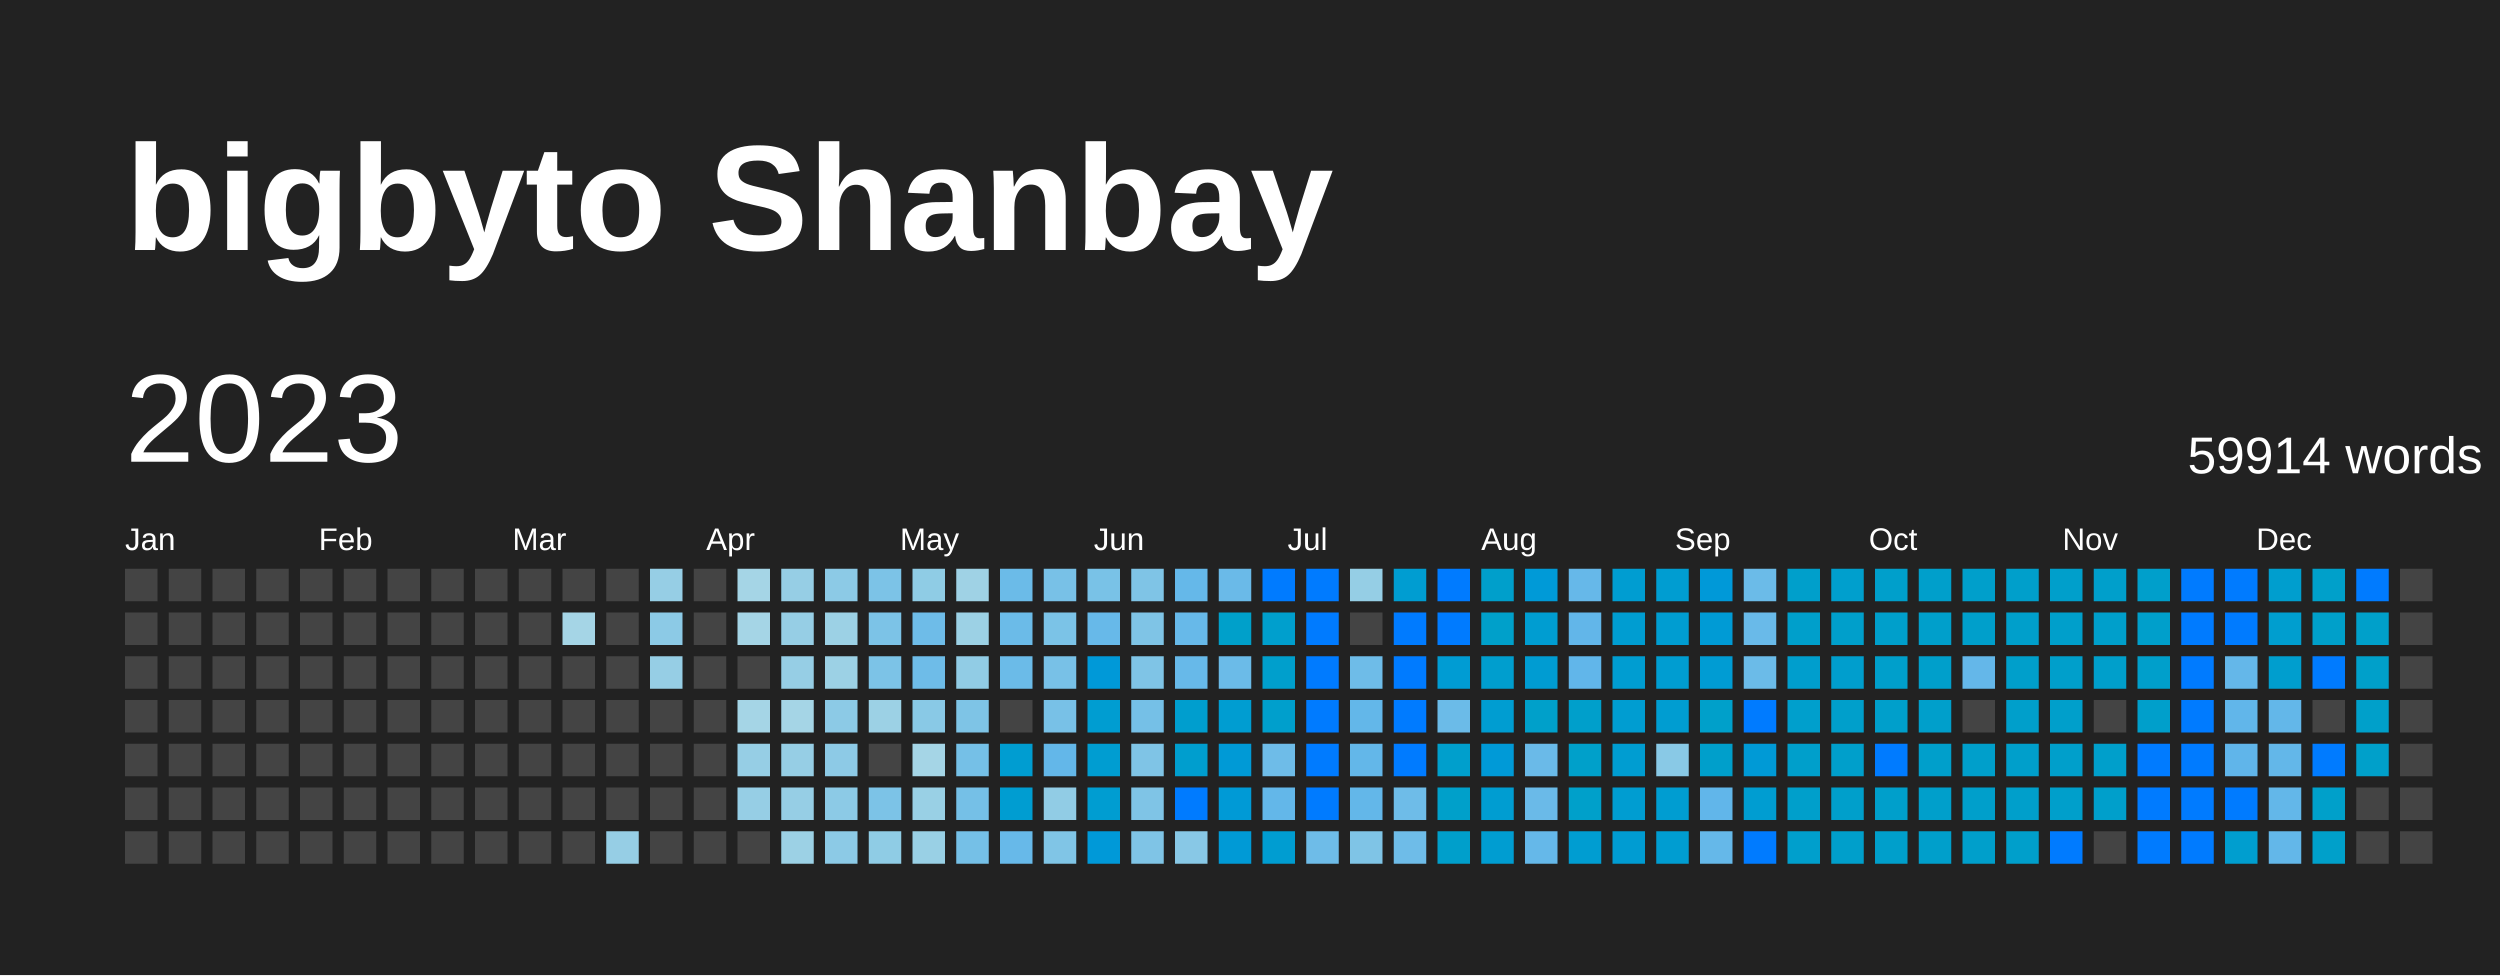
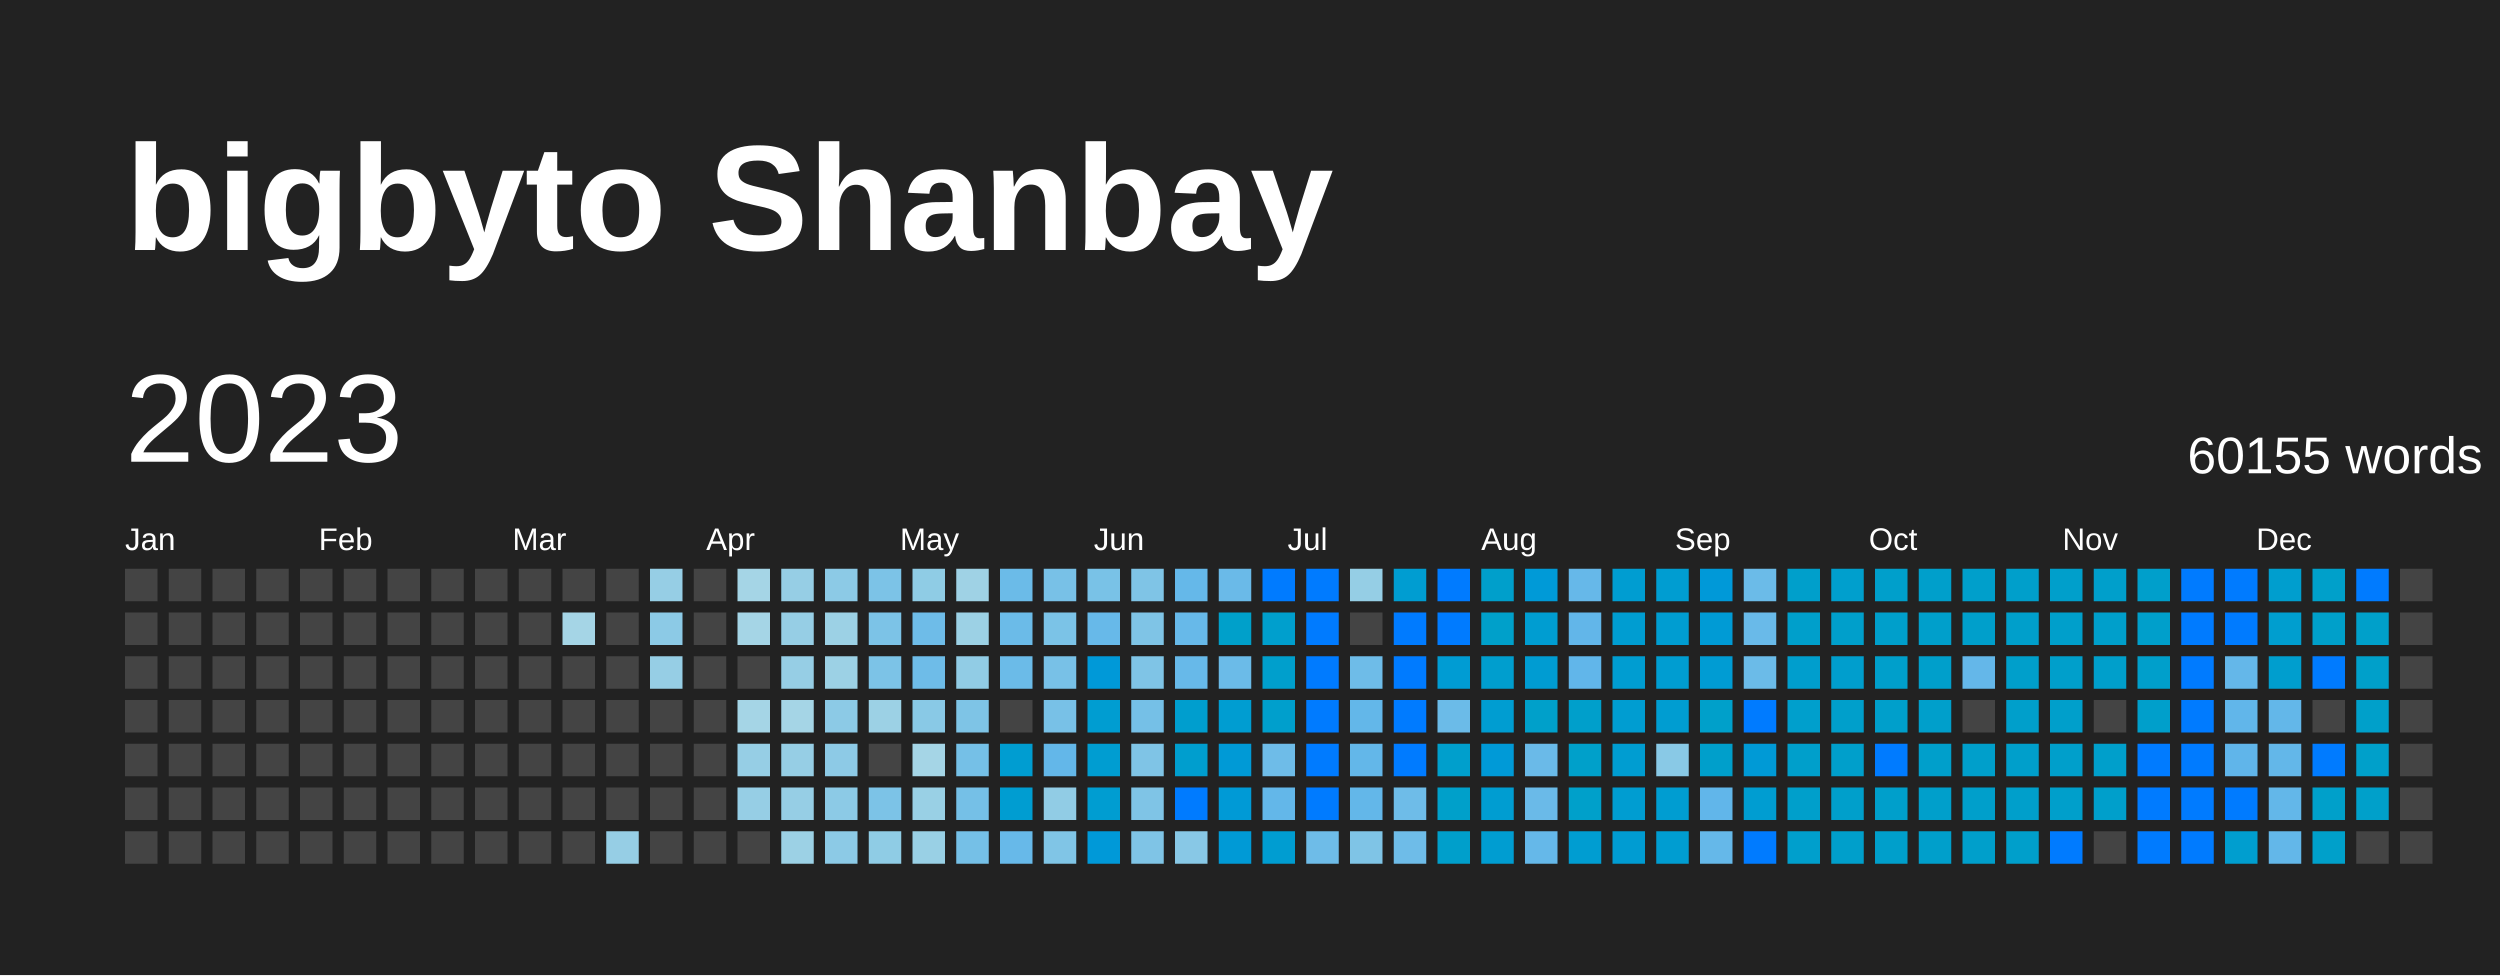
<svg xmlns="http://www.w3.org/2000/svg" baseProfile="full" height="78mm" version="1.1" viewBox="0,0,200,78" width="200mm">
  <defs />
  <rect fill="#222222" height="78" width="200" x="0" y="0" />
  <text fill="#FFFFFF" style="font-size:12px; font-family:Arial; font-weight:bold;" x="10" y="20">bigbyto Shanbay</text>
  <text dominant-baseline="hanging" fill="#FFFFFF" style="font-size:10.0px; font-family:Arial;" x="10" y="30">2023</text>
-   <text dominant-baseline="hanging" fill="#FFFFFF" style="font-size:4.125px; font-family:Arial;" x="175" y="35">59914 words</text>
+   <text dominant-baseline="hanging" fill="#FFFFFF" style="font-size:4.125px; font-family:Arial;" x="175" y="35">60155 words</text>
  <text fill="#FFFFFF" style="font-size:2.5px; font-family:Arial" x="10.0" y="44">Jan</text>
  <text fill="#FFFFFF" style="font-size:2.5px; font-family:Arial" x="25.5" y="44">Feb</text>
  <text fill="#FFFFFF" style="font-size:2.5px; font-family:Arial" x="41.0" y="44">Mar</text>
  <text fill="#FFFFFF" style="font-size:2.5px; font-family:Arial" x="56.5" y="44">Apr</text>
  <text fill="#FFFFFF" style="font-size:2.5px; font-family:Arial" x="72.0" y="44">May</text>
  <text fill="#FFFFFF" style="font-size:2.5px; font-family:Arial" x="87.5" y="44">Jun</text>
  <text fill="#FFFFFF" style="font-size:2.5px; font-family:Arial" x="103.0" y="44">Jul</text>
  <text fill="#FFFFFF" style="font-size:2.5px; font-family:Arial" x="118.5" y="44">Aug</text>
  <text fill="#FFFFFF" style="font-size:2.5px; font-family:Arial" x="134.0" y="44">Sep</text>
  <text fill="#FFFFFF" style="font-size:2.5px; font-family:Arial" x="149.5" y="44">Oct</text>
  <text fill="#FFFFFF" style="font-size:2.5px; font-family:Arial" x="165.0" y="44">Nov</text>
  <text fill="#FFFFFF" style="font-size:2.5px; font-family:Arial" x="180.5" y="44">Dec</text>
  <rect fill="#444444" height="2.6" width="2.6" x="10.0" y="45.5" />
  <rect fill="#444444" height="2.6" width="2.6" x="10.0" y="49.0" />
  <rect fill="#444444" height="2.6" width="2.6" x="10.0" y="52.5" />
  <rect fill="#444444" height="2.6" width="2.6" x="10.0" y="56.0" />
  <rect fill="#444444" height="2.6" width="2.6" x="10.0" y="59.5" />
  <rect fill="#444444" height="2.6" width="2.6" x="10.0" y="63.0" />
  <rect fill="#444444" height="2.6" width="2.6" x="10.0" y="66.5" />
  <rect fill="#444444" height="2.6" width="2.6" x="13.5" y="45.5" />
  <rect fill="#444444" height="2.6" width="2.6" x="13.5" y="49.0" />
  <rect fill="#444444" height="2.6" width="2.6" x="13.5" y="52.5" />
  <rect fill="#444444" height="2.6" width="2.6" x="13.5" y="56.0" />
  <rect fill="#444444" height="2.6" width="2.6" x="13.5" y="59.5" />
  <rect fill="#444444" height="2.6" width="2.6" x="13.5" y="63.0" />
  <rect fill="#444444" height="2.6" width="2.6" x="13.5" y="66.5" />
  <rect fill="#444444" height="2.6" width="2.6" x="17.0" y="45.5" />
  <rect fill="#444444" height="2.6" width="2.6" x="17.0" y="49.0" />
  <rect fill="#444444" height="2.6" width="2.6" x="17.0" y="52.5" />
  <rect fill="#444444" height="2.6" width="2.6" x="17.0" y="56.0" />
  <rect fill="#444444" height="2.6" width="2.6" x="17.0" y="59.5" />
  <rect fill="#444444" height="2.6" width="2.6" x="17.0" y="63.0" />
  <rect fill="#444444" height="2.6" width="2.6" x="17.0" y="66.5" />
  <rect fill="#444444" height="2.6" width="2.6" x="20.5" y="45.5" />
  <rect fill="#444444" height="2.6" width="2.6" x="20.5" y="49.0" />
  <rect fill="#444444" height="2.6" width="2.6" x="20.5" y="52.5" />
  <rect fill="#444444" height="2.6" width="2.6" x="20.5" y="56.0" />
  <rect fill="#444444" height="2.6" width="2.6" x="20.5" y="59.5" />
  <rect fill="#444444" height="2.6" width="2.6" x="20.5" y="63.0" />
  <rect fill="#444444" height="2.6" width="2.6" x="20.5" y="66.5" />
  <rect fill="#444444" height="2.6" width="2.6" x="24.0" y="45.5" />
  <rect fill="#444444" height="2.6" width="2.6" x="24.0" y="49.0" />
  <rect fill="#444444" height="2.6" width="2.6" x="24.0" y="52.5" />
  <rect fill="#444444" height="2.6" width="2.6" x="24.0" y="56.0" />
  <rect fill="#444444" height="2.6" width="2.6" x="24.0" y="59.5" />
  <rect fill="#444444" height="2.6" width="2.6" x="24.0" y="63.0" />
  <rect fill="#444444" height="2.6" width="2.6" x="24.0" y="66.5" />
  <rect fill="#444444" height="2.6" width="2.6" x="27.5" y="45.5" />
  <rect fill="#444444" height="2.6" width="2.6" x="27.5" y="49.0" />
  <rect fill="#444444" height="2.6" width="2.6" x="27.5" y="52.5" />
  <rect fill="#444444" height="2.6" width="2.6" x="27.5" y="56.0" />
  <rect fill="#444444" height="2.6" width="2.6" x="27.5" y="59.5" />
  <rect fill="#444444" height="2.6" width="2.6" x="27.5" y="63.0" />
  <rect fill="#444444" height="2.6" width="2.6" x="27.5" y="66.5" />
  <rect fill="#444444" height="2.6" width="2.6" x="31.0" y="45.5" />
  <rect fill="#444444" height="2.6" width="2.6" x="31.0" y="49.0" />
  <rect fill="#444444" height="2.6" width="2.6" x="31.0" y="52.5" />
  <rect fill="#444444" height="2.6" width="2.6" x="31.0" y="56.0" />
  <rect fill="#444444" height="2.6" width="2.6" x="31.0" y="59.5" />
  <rect fill="#444444" height="2.6" width="2.6" x="31.0" y="63.0" />
  <rect fill="#444444" height="2.6" width="2.6" x="31.0" y="66.5" />
  <rect fill="#444444" height="2.6" width="2.6" x="34.5" y="45.5" />
  <rect fill="#444444" height="2.6" width="2.6" x="34.5" y="49.0" />
  <rect fill="#444444" height="2.6" width="2.6" x="34.5" y="52.5" />
  <rect fill="#444444" height="2.6" width="2.6" x="34.5" y="56.0" />
  <rect fill="#444444" height="2.6" width="2.6" x="34.5" y="59.5" />
  <rect fill="#444444" height="2.6" width="2.6" x="34.5" y="63.0" />
  <rect fill="#444444" height="2.6" width="2.6" x="34.5" y="66.5" />
  <rect fill="#444444" height="2.6" width="2.6" x="38.0" y="45.5" />
  <rect fill="#444444" height="2.6" width="2.6" x="38.0" y="49.0" />
  <rect fill="#444444" height="2.6" width="2.6" x="38.0" y="52.5" />
  <rect fill="#444444" height="2.6" width="2.6" x="38.0" y="56.0" />
  <rect fill="#444444" height="2.6" width="2.6" x="38.0" y="59.5" />
  <rect fill="#444444" height="2.6" width="2.6" x="38.0" y="63.0" />
  <rect fill="#444444" height="2.6" width="2.6" x="38.0" y="66.5" />
  <rect fill="#444444" height="2.6" width="2.6" x="41.5" y="45.5" />
  <rect fill="#444444" height="2.6" width="2.6" x="41.5" y="49.0" />
  <rect fill="#444444" height="2.6" width="2.6" x="41.5" y="52.5" />
  <rect fill="#444444" height="2.6" width="2.6" x="41.5" y="56.0" />
  <rect fill="#444444" height="2.6" width="2.6" x="41.5" y="59.5" />
  <rect fill="#444444" height="2.6" width="2.6" x="41.5" y="63.0" />
  <rect fill="#444444" height="2.6" width="2.6" x="41.5" y="66.5" />
  <rect fill="#444444" height="2.6" width="2.6" x="45.0" y="45.5" />
  <rect fill="#a5d5e6" height="2.6" width="2.6" x="45.0" y="49.0" />
  <rect fill="#444444" height="2.6" width="2.6" x="45.0" y="52.5" />
  <rect fill="#444444" height="2.6" width="2.6" x="45.0" y="56.0" />
  <rect fill="#444444" height="2.6" width="2.6" x="45.0" y="59.5" />
  <rect fill="#444444" height="2.6" width="2.6" x="45.0" y="63.0" />
  <rect fill="#444444" height="2.6" width="2.6" x="45.0" y="66.5" />
  <rect fill="#444444" height="2.6" width="2.6" x="48.5" y="45.5" />
  <rect fill="#444444" height="2.6" width="2.6" x="48.5" y="49.0" />
  <rect fill="#444444" height="2.6" width="2.6" x="48.5" y="52.5" />
  <rect fill="#444444" height="2.6" width="2.6" x="48.5" y="56.0" />
  <rect fill="#444444" height="2.6" width="2.6" x="48.5" y="59.5" />
  <rect fill="#444444" height="2.6" width="2.6" x="48.5" y="63.0" />
  <rect fill="#96cee5" height="2.6" width="2.6" x="48.5" y="66.5" />
  <rect fill="#96cee5" height="2.6" width="2.6" x="52.0" y="45.5" />
  <rect fill="#8ccae6" height="2.6" width="2.6" x="52.0" y="49.0" />
  <rect fill="#96cee5" height="2.6" width="2.6" x="52.0" y="52.5" />
  <rect fill="#444444" height="2.6" width="2.6" x="52.0" y="56.0" />
  <rect fill="#444444" height="2.6" width="2.6" x="52.0" y="59.5" />
  <rect fill="#444444" height="2.6" width="2.6" x="52.0" y="63.0" />
  <rect fill="#444444" height="2.6" width="2.6" x="52.0" y="66.5" />
  <rect fill="#444444" height="2.6" width="2.6" x="55.5" y="45.5" />
  <rect fill="#444444" height="2.6" width="2.6" x="55.5" y="49.0" />
  <rect fill="#444444" height="2.6" width="2.6" x="55.5" y="52.5" />
  <rect fill="#444444" height="2.6" width="2.6" x="55.5" y="56.0" />
  <rect fill="#444444" height="2.6" width="2.6" x="55.5" y="59.5" />
  <rect fill="#444444" height="2.6" width="2.6" x="55.5" y="63.0" />
  <rect fill="#444444" height="2.6" width="2.6" x="55.5" y="66.5" />
  <rect fill="#a5d5e6" height="2.6" width="2.6" x="59.0" y="45.5" />
  <rect fill="#a5d5e6" height="2.6" width="2.6" x="59.0" y="49.0" />
  <rect fill="#444444" height="2.6" width="2.6" x="59.0" y="52.5" />
  <rect fill="#a5d5e6" height="2.6" width="2.6" x="59.0" y="56.0" />
  <rect fill="#96cee5" height="2.6" width="2.6" x="59.0" y="59.5" />
  <rect fill="#96cee5" height="2.6" width="2.6" x="59.0" y="63.0" />
  <rect fill="#444444" height="2.6" width="2.6" x="59.0" y="66.5" />
  <rect fill="#96cee5" height="2.6" width="2.6" x="62.5" y="45.5" />
  <rect fill="#96cee5" height="2.6" width="2.6" x="62.5" y="49.0" />
  <rect fill="#96cee5" height="2.6" width="2.6" x="62.5" y="52.5" />
  <rect fill="#a5d5e6" height="2.6" width="2.6" x="62.5" y="56.0" />
  <rect fill="#96cee5" height="2.6" width="2.6" x="62.5" y="59.5" />
  <rect fill="#96cee5" height="2.6" width="2.6" x="62.5" y="63.0" />
  <rect fill="#9cd1e5" height="2.6" width="2.6" x="62.5" y="66.5" />
  <rect fill="#8ccae6" height="2.6" width="2.6" x="66.0" y="45.5" />
  <rect fill="#9cd1e5" height="2.6" width="2.6" x="66.0" y="49.0" />
  <rect fill="#9cd1e5" height="2.6" width="2.6" x="66.0" y="52.5" />
  <rect fill="#8ccae6" height="2.6" width="2.6" x="66.0" y="56.0" />
  <rect fill="#8dcae6" height="2.6" width="2.6" x="66.0" y="59.5" />
  <rect fill="#8ccae6" height="2.6" width="2.6" x="66.0" y="63.0" />
  <rect fill="#8ccae6" height="2.6" width="2.6" x="66.0" y="66.5" />
  <rect fill="#7cc3e7" height="2.6" width="2.6" x="69.5" y="45.5" />
  <rect fill="#7cc3e7" height="2.6" width="2.6" x="69.5" y="49.0" />
  <rect fill="#7cc3e7" height="2.6" width="2.6" x="69.5" y="52.5" />
  <rect fill="#9cd1e5" height="2.6" width="2.6" x="69.5" y="56.0" />
  <rect fill="#444444" height="2.6" width="2.6" x="69.5" y="59.5" />
  <rect fill="#7cc3e7" height="2.6" width="2.6" x="69.5" y="63.0" />
  <rect fill="#8fcce5" height="2.6" width="2.6" x="69.5" y="66.5" />
  <rect fill="#8fcce5" height="2.6" width="2.6" x="73.0" y="45.5" />
  <rect fill="#6ebce8" height="2.6" width="2.6" x="73.0" y="49.0" />
  <rect fill="#6ebce8" height="2.6" width="2.6" x="73.0" y="52.5" />
  <rect fill="#89c9e6" height="2.6" width="2.6" x="73.0" y="56.0" />
  <rect fill="#a5d5e6" height="2.6" width="2.6" x="73.0" y="59.5" />
  <rect fill="#99d0e5" height="2.6" width="2.6" x="73.0" y="63.0" />
  <rect fill="#99d0e5" height="2.6" width="2.6" x="73.0" y="66.5" />
  <rect fill="#9fd2e5" height="2.6" width="2.6" x="76.5" y="45.5" />
  <rect fill="#9cd1e5" height="2.6" width="2.6" x="76.5" y="49.0" />
  <rect fill="#91cce5" height="2.6" width="2.6" x="76.5" y="52.5" />
  <rect fill="#7ec4e6" height="2.6" width="2.6" x="76.5" y="56.0" />
  <rect fill="#75c0e7" height="2.6" width="2.6" x="76.5" y="59.5" />
  <rect fill="#75c0e7" height="2.6" width="2.6" x="76.5" y="63.0" />
  <rect fill="#75c0e7" height="2.6" width="2.6" x="76.5" y="66.5" />
  <rect fill="#6bbbe8" height="2.6" width="2.6" x="80.0" y="45.5" />
  <rect fill="#6bbbe8" height="2.6" width="2.6" x="80.0" y="49.0" />
  <rect fill="#6bbbe8" height="2.6" width="2.6" x="80.0" y="52.5" />
  <rect fill="#444444" height="2.6" width="2.6" x="80.0" y="56.0" />
  <rect fill="#009dd1" height="2.6" width="2.6" x="80.0" y="59.5" />
  <rect fill="#009dd1" height="2.6" width="2.6" x="80.0" y="63.0" />
  <rect fill="#67b9e9" height="2.6" width="2.6" x="80.0" y="66.5" />
  <rect fill="#78c1e7" height="2.6" width="2.6" x="83.5" y="45.5" />
  <rect fill="#7bc3e7" height="2.6" width="2.6" x="83.5" y="49.0" />
  <rect fill="#78c1e7" height="2.6" width="2.6" x="83.5" y="52.5" />
  <rect fill="#78c1e7" height="2.6" width="2.6" x="83.5" y="56.0" />
  <rect fill="#63b7e9" height="2.6" width="2.6" x="83.5" y="59.5" />
  <rect fill="#91cce5" height="2.6" width="2.6" x="83.5" y="63.0" />
  <rect fill="#80c5e6" height="2.6" width="2.6" x="83.5" y="66.5" />
  <rect fill="#79c2e7" height="2.6" width="2.6" x="87.0" y="45.5" />
  <rect fill="#67b9e9" height="2.6" width="2.6" x="87.0" y="49.0" />
  <rect fill="#0099d8" height="2.6" width="2.6" x="87.0" y="52.5" />
  <rect fill="#009dd1" height="2.6" width="2.6" x="87.0" y="56.0" />
  <rect fill="#009dd1" height="2.6" width="2.6" x="87.0" y="59.5" />
  <rect fill="#009dd1" height="2.6" width="2.6" x="87.0" y="63.0" />
  <rect fill="#0099d8" height="2.6" width="2.6" x="87.0" y="66.5" />
  <rect fill="#7fc4e6" height="2.6" width="2.6" x="90.5" y="45.5" />
  <rect fill="#7fc4e6" height="2.6" width="2.6" x="90.5" y="49.0" />
  <rect fill="#7fc4e6" height="2.6" width="2.6" x="90.5" y="52.5" />
  <rect fill="#75c0e7" height="2.6" width="2.6" x="90.5" y="56.0" />
  <rect fill="#7fc4e6" height="2.6" width="2.6" x="90.5" y="59.5" />
  <rect fill="#7fc4e6" height="2.6" width="2.6" x="90.5" y="63.0" />
  <rect fill="#7fc4e6" height="2.6" width="2.6" x="90.5" y="66.5" />
  <rect fill="#65b8e9" height="2.6" width="2.6" x="94.0" y="45.5" />
  <rect fill="#67b9e9" height="2.6" width="2.6" x="94.0" y="49.0" />
  <rect fill="#67b9e9" height="2.6" width="2.6" x="94.0" y="52.5" />
  <rect fill="#009ece" height="2.6" width="2.6" x="94.0" y="56.0" />
  <rect fill="#009ece" height="2.6" width="2.6" x="94.0" y="59.5" />
  <rect fill="#007BFF" height="2.6" width="2.6" x="94.0" y="63.0" />
  <rect fill="#88c8e6" height="2.6" width="2.6" x="94.0" y="66.5" />
  <rect fill="#6abae8" height="2.6" width="2.6" x="97.5" y="45.5" />
  <rect fill="#00a0ca" height="2.6" width="2.6" x="97.5" y="49.0" />
  <rect fill="#6bbbe8" height="2.6" width="2.6" x="97.5" y="52.5" />
  <rect fill="#009dd1" height="2.6" width="2.6" x="97.5" y="56.0" />
  <rect fill="#009ad6" height="2.6" width="2.6" x="97.5" y="59.5" />
  <rect fill="#009ad6" height="2.6" width="2.6" x="97.5" y="63.0" />
  <rect fill="#009ad6" height="2.6" width="2.6" x="97.5" y="66.5" />
  <rect fill="#007BFF" height="2.6" width="2.6" x="101.0" y="45.5" />
  <rect fill="#009fcd" height="2.6" width="2.6" x="101.0" y="49.0" />
  <rect fill="#009fcc" height="2.6" width="2.6" x="101.0" y="52.5" />
  <rect fill="#009fcc" height="2.6" width="2.6" x="101.0" y="56.0" />
  <rect fill="#6ebce8" height="2.6" width="2.6" x="101.0" y="59.5" />
  <rect fill="#63b7e9" height="2.6" width="2.6" x="101.0" y="63.0" />
  <rect fill="#009dd1" height="2.6" width="2.6" x="101.0" y="66.5" />
  <rect fill="#007BFF" height="2.6" width="2.6" x="104.5" y="45.5" />
  <rect fill="#007BFF" height="2.6" width="2.6" x="104.5" y="49.0" />
  <rect fill="#007BFF" height="2.6" width="2.6" x="104.5" y="52.5" />
  <rect fill="#007BFF" height="2.6" width="2.6" x="104.5" y="56.0" />
  <rect fill="#007BFF" height="2.6" width="2.6" x="104.5" y="59.5" />
  <rect fill="#007BFF" height="2.6" width="2.6" x="104.5" y="63.0" />
  <rect fill="#6ebce8" height="2.6" width="2.6" x="104.5" y="66.5" />
  <rect fill="#95cee5" height="2.6" width="2.6" x="108.0" y="45.5" />
  <rect fill="#444444" height="2.6" width="2.6" x="108.0" y="49.0" />
  <rect fill="#6ebce8" height="2.6" width="2.6" x="108.0" y="52.5" />
  <rect fill="#63b7e9" height="2.6" width="2.6" x="108.0" y="56.0" />
  <rect fill="#63b7e9" height="2.6" width="2.6" x="108.0" y="59.5" />
  <rect fill="#63b7e9" height="2.6" width="2.6" x="108.0" y="63.0" />
  <rect fill="#7fc4e6" height="2.6" width="2.6" x="108.0" y="66.5" />
  <rect fill="#009dd1" height="2.6" width="2.6" x="111.5" y="45.5" />
  <rect fill="#007BFF" height="2.6" width="2.6" x="111.5" y="49.0" />
  <rect fill="#007BFF" height="2.6" width="2.6" x="111.5" y="52.5" />
  <rect fill="#007BFF" height="2.6" width="2.6" x="111.5" y="56.0" />
  <rect fill="#007BFF" height="2.6" width="2.6" x="111.5" y="59.5" />
  <rect fill="#6ebce8" height="2.6" width="2.6" x="111.5" y="63.0" />
  <rect fill="#6ebce8" height="2.6" width="2.6" x="111.5" y="66.5" />
  <rect fill="#007BFF" height="2.6" width="2.6" x="115.0" y="45.5" />
  <rect fill="#007BFF" height="2.6" width="2.6" x="115.0" y="49.0" />
  <rect fill="#009cd3" height="2.6" width="2.6" x="115.0" y="52.5" />
  <rect fill="#6bbbe8" height="2.6" width="2.6" x="115.0" y="56.0" />
  <rect fill="#009fcc" height="2.6" width="2.6" x="115.0" y="59.5" />
  <rect fill="#00a0ca" height="2.6" width="2.6" x="115.0" y="63.0" />
  <rect fill="#009fcb" height="2.6" width="2.6" x="115.0" y="66.5" />
  <rect fill="#009fcb" height="2.6" width="2.6" x="118.5" y="45.5" />
  <rect fill="#00a0ca" height="2.6" width="2.6" x="118.5" y="49.0" />
  <rect fill="#009ece" height="2.6" width="2.6" x="118.5" y="52.5" />
  <rect fill="#009dd1" height="2.6" width="2.6" x="118.5" y="56.0" />
  <rect fill="#009ad7" height="2.6" width="2.6" x="118.5" y="59.5" />
  <rect fill="#009dd1" height="2.6" width="2.6" x="118.5" y="63.0" />
  <rect fill="#009dd1" height="2.6" width="2.6" x="118.5" y="66.5" />
  <rect fill="#009ad7" height="2.6" width="2.6" x="122.0" y="45.5" />
  <rect fill="#009dd1" height="2.6" width="2.6" x="122.0" y="49.0" />
  <rect fill="#009cd2" height="2.6" width="2.6" x="122.0" y="52.5" />
  <rect fill="#00a0ca" height="2.6" width="2.6" x="122.0" y="56.0" />
  <rect fill="#6abae8" height="2.6" width="2.6" x="122.0" y="59.5" />
  <rect fill="#6abae8" height="2.6" width="2.6" x="122.0" y="63.0" />
  <rect fill="#65b8e9" height="2.6" width="2.6" x="122.0" y="66.5" />
  <rect fill="#66b8e9" height="2.6" width="2.6" x="125.5" y="45.5" />
  <rect fill="#62b6e9" height="2.6" width="2.6" x="125.5" y="49.0" />
  <rect fill="#61b6ea" height="2.6" width="2.6" x="125.5" y="52.5" />
  <rect fill="#009fcb" height="2.6" width="2.6" x="125.5" y="56.0" />
  <rect fill="#00a0ca" height="2.6" width="2.6" x="125.5" y="59.5" />
  <rect fill="#00a0ca" height="2.6" width="2.6" x="125.5" y="63.0" />
  <rect fill="#009dd1" height="2.6" width="2.6" x="125.5" y="66.5" />
  <rect fill="#009dd1" height="2.6" width="2.6" x="129.0" y="45.5" />
  <rect fill="#009dd1" height="2.6" width="2.6" x="129.0" y="49.0" />
  <rect fill="#009dd1" height="2.6" width="2.6" x="129.0" y="52.5" />
  <rect fill="#009dd1" height="2.6" width="2.6" x="129.0" y="56.0" />
  <rect fill="#009dd1" height="2.6" width="2.6" x="129.0" y="59.5" />
  <rect fill="#009dd1" height="2.6" width="2.6" x="129.0" y="63.0" />
  <rect fill="#009cd2" height="2.6" width="2.6" x="129.0" y="66.5" />
  <rect fill="#009dd1" height="2.6" width="2.6" x="132.5" y="45.5" />
  <rect fill="#009dd1" height="2.6" width="2.6" x="132.5" y="49.0" />
  <rect fill="#009dd1" height="2.6" width="2.6" x="132.5" y="52.5" />
  <rect fill="#009dd1" height="2.6" width="2.6" x="132.5" y="56.0" />
  <rect fill="#89c9e6" height="2.6" width="2.6" x="132.5" y="59.5" />
  <rect fill="#009dd1" height="2.6" width="2.6" x="132.5" y="63.0" />
  <rect fill="#009dd1" height="2.6" width="2.6" x="132.5" y="66.5" />
  <rect fill="#0099d8" height="2.6" width="2.6" x="136.0" y="45.5" />
  <rect fill="#009bd5" height="2.6" width="2.6" x="136.0" y="49.0" />
  <rect fill="#009cd3" height="2.6" width="2.6" x="136.0" y="52.5" />
  <rect fill="#00a0ca" height="2.6" width="2.6" x="136.0" y="56.0" />
  <rect fill="#009fcb" height="2.6" width="2.6" x="136.0" y="59.5" />
  <rect fill="#61b6ea" height="2.6" width="2.6" x="136.0" y="63.0" />
  <rect fill="#65b8e9" height="2.6" width="2.6" x="136.0" y="66.5" />
  <rect fill="#6bbbe8" height="2.6" width="2.6" x="139.5" y="45.5" />
  <rect fill="#69bae9" height="2.6" width="2.6" x="139.5" y="49.0" />
  <rect fill="#6bbbe8" height="2.6" width="2.6" x="139.5" y="52.5" />
  <rect fill="#007BFF" height="2.6" width="2.6" x="139.5" y="56.0" />
  <rect fill="#009ad6" height="2.6" width="2.6" x="139.5" y="59.5" />
  <rect fill="#009dd1" height="2.6" width="2.6" x="139.5" y="63.0" />
  <rect fill="#007BFF" height="2.6" width="2.6" x="139.5" y="66.5" />
  <rect fill="#009fcb" height="2.6" width="2.6" x="143.0" y="45.5" />
  <rect fill="#009fcb" height="2.6" width="2.6" x="143.0" y="49.0" />
  <rect fill="#009ecd" height="2.6" width="2.6" x="143.0" y="52.5" />
  <rect fill="#009fcc" height="2.6" width="2.6" x="143.0" y="56.0" />
  <rect fill="#009fcb" height="2.6" width="2.6" x="143.0" y="59.5" />
  <rect fill="#009fcb" height="2.6" width="2.6" x="143.0" y="63.0" />
  <rect fill="#009fcc" height="2.6" width="2.6" x="143.0" y="66.5" />
  <rect fill="#009fcd" height="2.6" width="2.6" x="146.5" y="45.5" />
  <rect fill="#009fcb" height="2.6" width="2.6" x="146.5" y="49.0" />
  <rect fill="#009ecd" height="2.6" width="2.6" x="146.5" y="52.5" />
  <rect fill="#009fcb" height="2.6" width="2.6" x="146.5" y="56.0" />
  <rect fill="#009fcb" height="2.6" width="2.6" x="146.5" y="59.5" />
  <rect fill="#009fcb" height="2.6" width="2.6" x="146.5" y="63.0" />
  <rect fill="#009fcb" height="2.6" width="2.6" x="146.5" y="66.5" />
  <rect fill="#009fcb" height="2.6" width="2.6" x="150.0" y="45.5" />
  <rect fill="#009fcb" height="2.6" width="2.6" x="150.0" y="49.0" />
  <rect fill="#009fcb" height="2.6" width="2.6" x="150.0" y="52.5" />
  <rect fill="#009fcb" height="2.6" width="2.6" x="150.0" y="56.0" />
  <rect fill="#007BFF" height="2.6" width="2.6" x="150.0" y="59.5" />
  <rect fill="#009fcb" height="2.6" width="2.6" x="150.0" y="63.0" />
  <rect fill="#009fcb" height="2.6" width="2.6" x="150.0" y="66.5" />
  <rect fill="#009fcb" height="2.6" width="2.6" x="153.5" y="45.5" />
  <rect fill="#009fcb" height="2.6" width="2.6" x="153.5" y="49.0" />
  <rect fill="#009fcb" height="2.6" width="2.6" x="153.5" y="52.5" />
  <rect fill="#009fcb" height="2.6" width="2.6" x="153.5" y="56.0" />
  <rect fill="#009fcb" height="2.6" width="2.6" x="153.5" y="59.5" />
  <rect fill="#009fcb" height="2.6" width="2.6" x="153.5" y="63.0" />
  <rect fill="#009fcb" height="2.6" width="2.6" x="153.5" y="66.5" />
  <rect fill="#009fcb" height="2.6" width="2.6" x="157.0" y="45.5" />
  <rect fill="#009fcb" height="2.6" width="2.6" x="157.0" y="49.0" />
  <rect fill="#64b7e9" height="2.6" width="2.6" x="157.0" y="52.5" />
  <rect fill="#444444" height="2.6" width="2.6" x="157.0" y="56.0" />
  <rect fill="#009fcb" height="2.6" width="2.6" x="157.0" y="59.5" />
  <rect fill="#009fcb" height="2.6" width="2.6" x="157.0" y="63.0" />
  <rect fill="#009fcb" height="2.6" width="2.6" x="157.0" y="66.5" />
  <rect fill="#009fcb" height="2.6" width="2.6" x="160.5" y="45.5" />
  <rect fill="#009fcb" height="2.6" width="2.6" x="160.5" y="49.0" />
  <rect fill="#009fcb" height="2.6" width="2.6" x="160.5" y="52.5" />
  <rect fill="#009fcb" height="2.6" width="2.6" x="160.5" y="56.0" />
  <rect fill="#009fcb" height="2.6" width="2.6" x="160.5" y="59.5" />
  <rect fill="#009fcb" height="2.6" width="2.6" x="160.5" y="63.0" />
  <rect fill="#009fcb" height="2.6" width="2.6" x="160.5" y="66.5" />
  <rect fill="#009fcb" height="2.6" width="2.6" x="164.0" y="45.5" />
  <rect fill="#009fcb" height="2.6" width="2.6" x="164.0" y="49.0" />
  <rect fill="#009fcb" height="2.6" width="2.6" x="164.0" y="52.5" />
  <rect fill="#009fcb" height="2.6" width="2.6" x="164.0" y="56.0" />
  <rect fill="#009fcb" height="2.6" width="2.6" x="164.0" y="59.5" />
  <rect fill="#009fcb" height="2.6" width="2.6" x="164.0" y="63.0" />
  <rect fill="#007BFF" height="2.6" width="2.6" x="164.0" y="66.5" />
  <rect fill="#009fcb" height="2.6" width="2.6" x="167.5" y="45.5" />
  <rect fill="#009fcb" height="2.6" width="2.6" x="167.5" y="49.0" />
  <rect fill="#009fcb" height="2.6" width="2.6" x="167.5" y="52.5" />
  <rect fill="#444444" height="2.6" width="2.6" x="167.5" y="56.0" />
  <rect fill="#009fcb" height="2.6" width="2.6" x="167.5" y="59.5" />
  <rect fill="#009fcb" height="2.6" width="2.6" x="167.5" y="63.0" />
  <rect fill="#444444" height="2.6" width="2.6" x="167.5" y="66.5" />
  <rect fill="#009fcb" height="2.6" width="2.6" x="171.0" y="45.5" />
  <rect fill="#009fcb" height="2.6" width="2.6" x="171.0" y="49.0" />
  <rect fill="#009fcb" height="2.6" width="2.6" x="171.0" y="52.5" />
  <rect fill="#009fcb" height="2.6" width="2.6" x="171.0" y="56.0" />
  <rect fill="#007BFF" height="2.6" width="2.6" x="171.0" y="59.5" />
  <rect fill="#007BFF" height="2.6" width="2.6" x="171.0" y="63.0" />
  <rect fill="#007BFF" height="2.6" width="2.6" x="171.0" y="66.5" />
  <rect fill="#007BFF" height="2.6" width="2.6" x="174.5" y="45.5" />
  <rect fill="#007BFF" height="2.6" width="2.6" x="174.5" y="49.0" />
  <rect fill="#007BFF" height="2.6" width="2.6" x="174.5" y="52.5" />
  <rect fill="#007BFF" height="2.6" width="2.6" x="174.5" y="56.0" />
  <rect fill="#007BFF" height="2.6" width="2.6" x="174.5" y="59.5" />
  <rect fill="#007BFF" height="2.6" width="2.6" x="174.5" y="63.0" />
  <rect fill="#007BFF" height="2.6" width="2.6" x="174.5" y="66.5" />
  <rect fill="#007BFF" height="2.6" width="2.6" x="178.0" y="45.5" />
  <rect fill="#007BFF" height="2.6" width="2.6" x="178.0" y="49.0" />
  <rect fill="#64b7e9" height="2.6" width="2.6" x="178.0" y="52.5" />
  <rect fill="#61b6ea" height="2.6" width="2.6" x="178.0" y="56.0" />
  <rect fill="#60b5ea" height="2.6" width="2.6" x="178.0" y="59.5" />
  <rect fill="#007BFF" height="2.6" width="2.6" x="178.0" y="63.0" />
  <rect fill="#009ecf" height="2.6" width="2.6" x="178.0" y="66.5" />
  <rect fill="#009ece" height="2.6" width="2.6" x="181.5" y="45.5" />
  <rect fill="#009ecf" height="2.6" width="2.6" x="181.5" y="49.0" />
  <rect fill="#009ece" height="2.6" width="2.6" x="181.5" y="52.5" />
  <rect fill="#63b7e9" height="2.6" width="2.6" x="181.5" y="56.0" />
  <rect fill="#63b7e9" height="2.6" width="2.6" x="181.5" y="59.5" />
  <rect fill="#63b7e9" height="2.6" width="2.6" x="181.5" y="63.0" />
  <rect fill="#63b7e9" height="2.6" width="2.6" x="181.5" y="66.5" />
  <rect fill="#00a0ca" height="2.6" width="2.6" x="185.0" y="45.5" />
  <rect fill="#00a0ca" height="2.6" width="2.6" x="185.0" y="49.0" />
  <rect fill="#007BFF" height="2.6" width="2.6" x="185.0" y="52.5" />
  <rect fill="#444444" height="2.6" width="2.6" x="185.0" y="56.0" />
  <rect fill="#007BFF" height="2.6" width="2.6" x="185.0" y="59.5" />
  <rect fill="#00a0ca" height="2.6" width="2.6" x="185.0" y="63.0" />
  <rect fill="#00a0ca" height="2.6" width="2.6" x="185.0" y="66.5" />
  <rect fill="#007BFF" height="2.6" width="2.6" x="188.5" y="45.5" />
  <rect fill="#00a0ca" height="2.6" width="2.6" x="188.5" y="49.0" />
  <rect fill="#00a0ca" height="2.6" width="2.6" x="188.5" y="52.5" />
  <rect fill="#00a0ca" height="2.6" width="2.6" x="188.5" y="56.0" />
  <rect fill="#00a0ca" height="2.6" width="2.6" x="188.5" y="59.5" />
-   <rect fill="#444444" height="2.6" width="2.6" x="188.5" y="63.0" />
+   <rect fill="#00a0ca" height="2.6" width="2.6" x="188.5" y="63.0" />
  <rect fill="#444444" height="2.6" width="2.6" x="188.5" y="66.5" />
  <rect fill="#444444" height="2.6" width="2.6" x="192.0" y="45.5" />
  <rect fill="#444444" height="2.6" width="2.6" x="192.0" y="49.0" />
  <rect fill="#444444" height="2.6" width="2.6" x="192.0" y="52.5" />
  <rect fill="#444444" height="2.6" width="2.6" x="192.0" y="56.0" />
  <rect fill="#444444" height="2.6" width="2.6" x="192.0" y="59.5" />
  <rect fill="#444444" height="2.6" width="2.6" x="192.0" y="63.0" />
  <rect fill="#444444" height="2.6" width="2.6" x="192.0" y="66.5" />
</svg>
